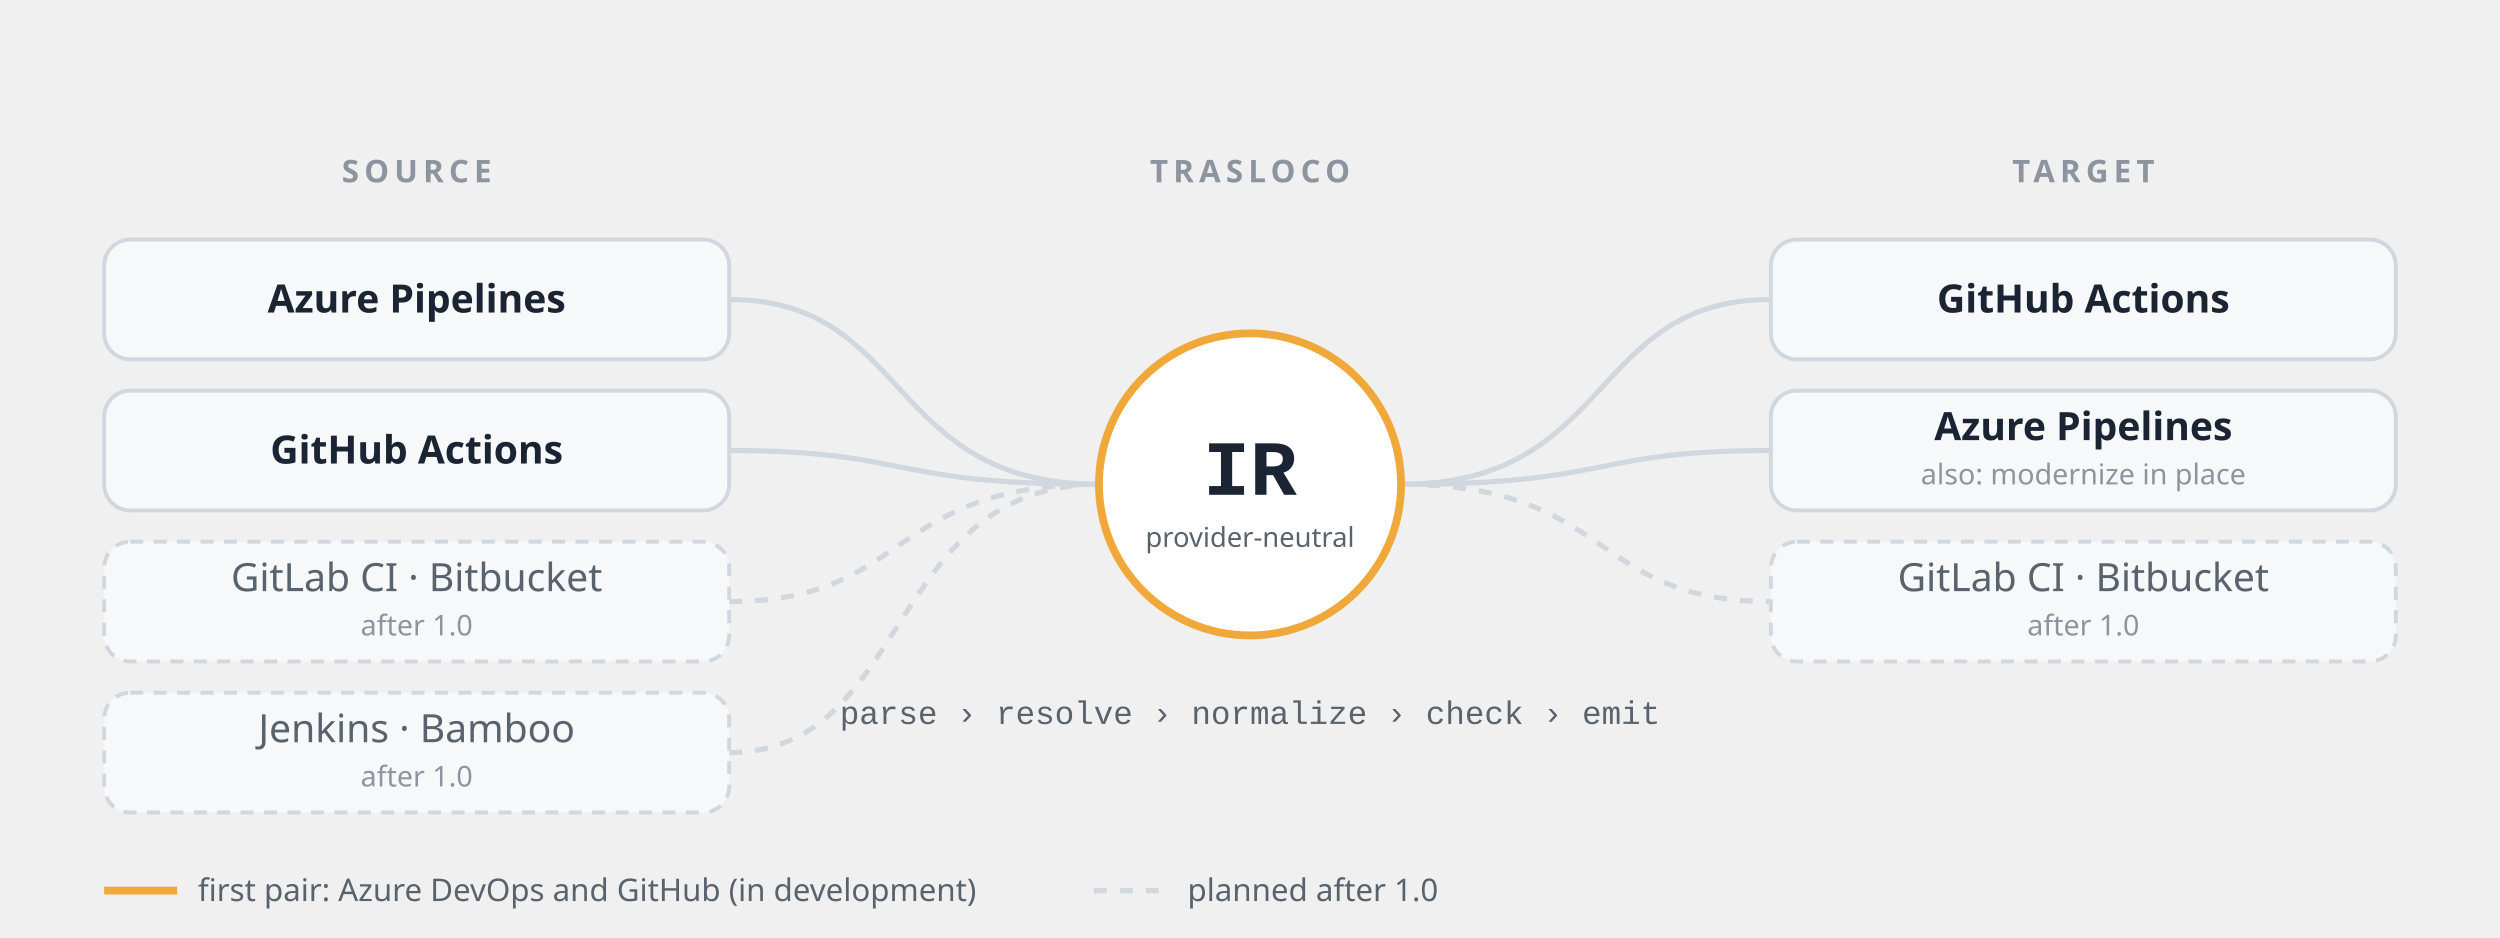
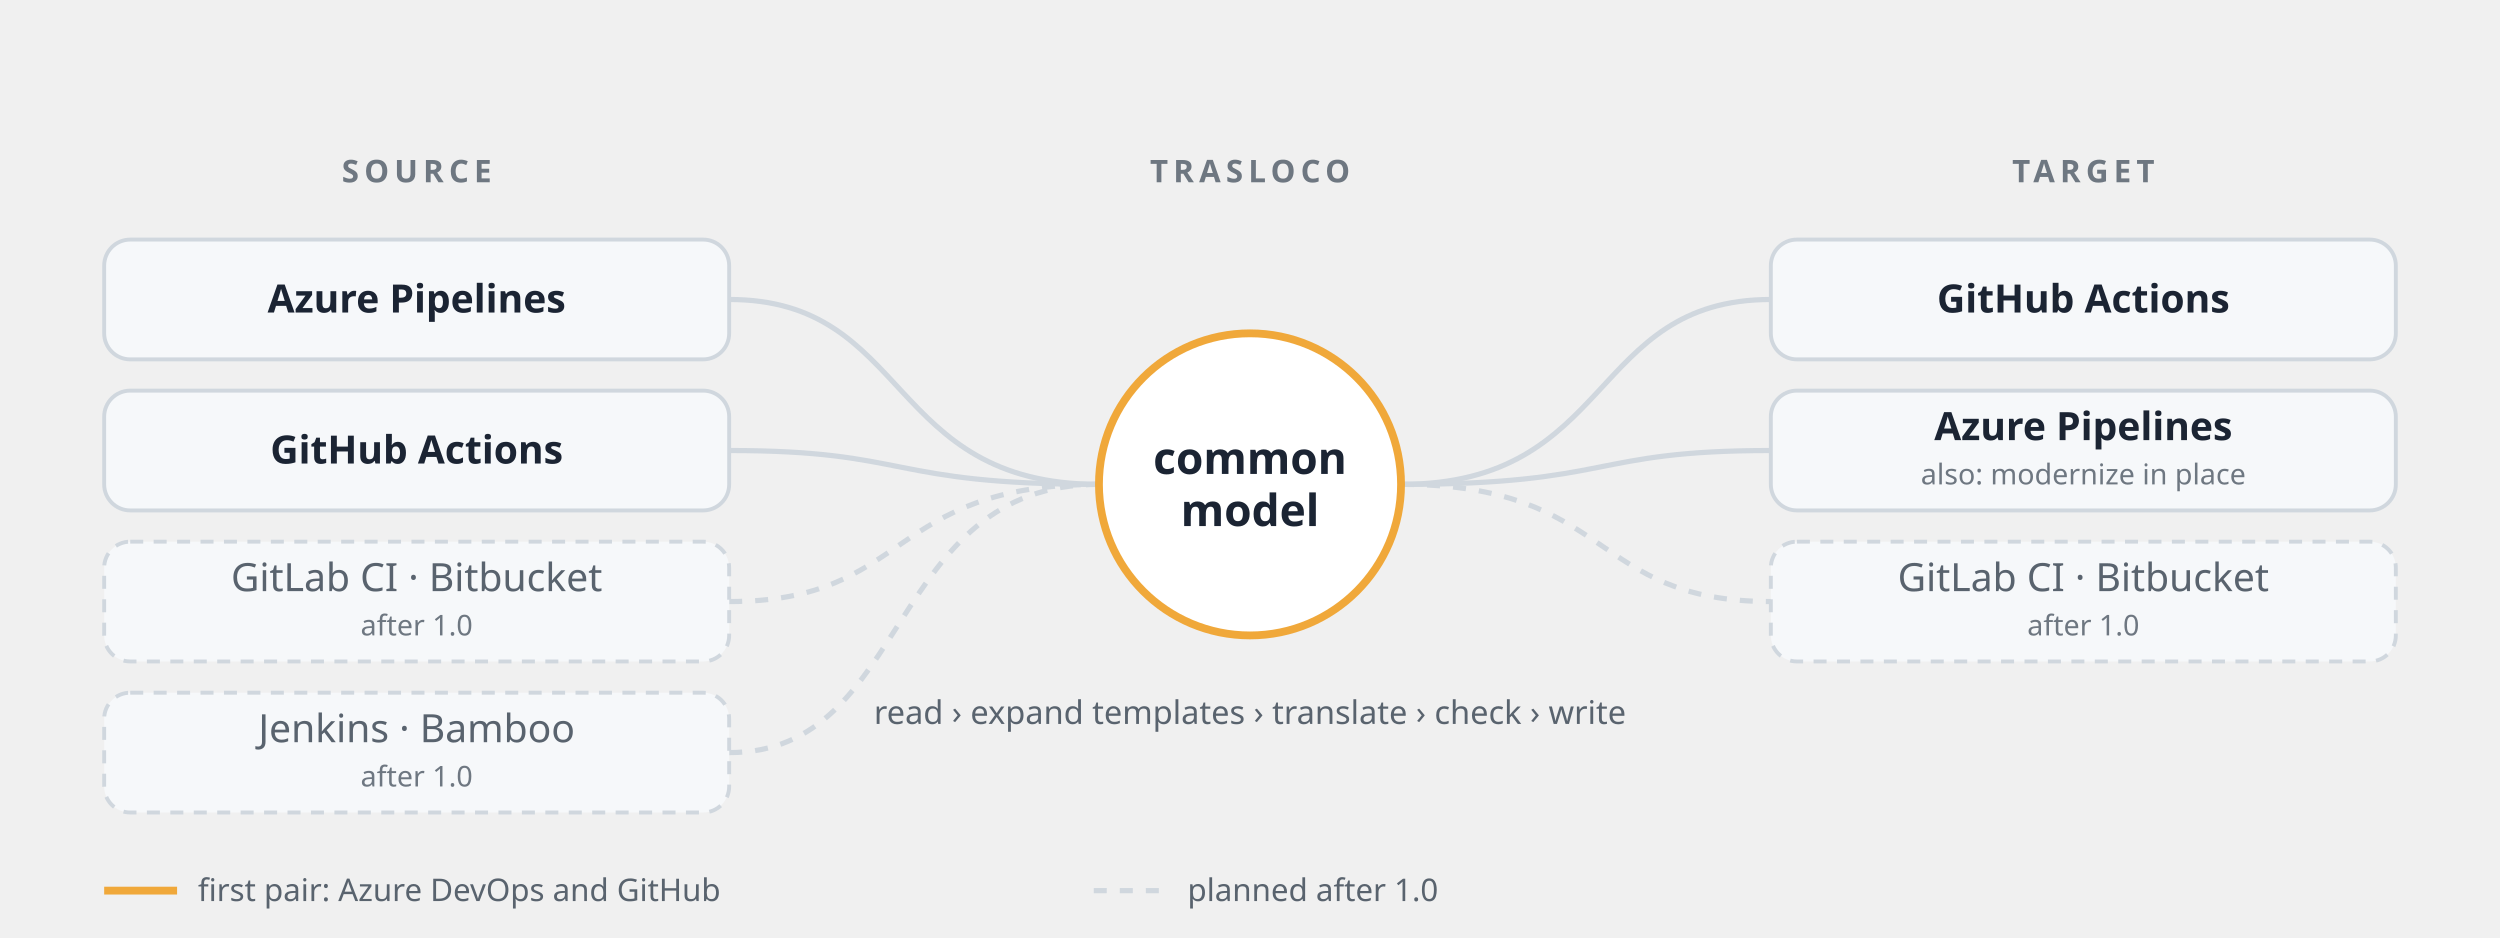
- <svg xmlns="http://www.w3.org/2000/svg" viewBox="0 0 960 360" width="960" height="360" role="img" aria-label="trasloco compiles every source pipeline dialect into one provider-neutral IR and emits every target from it">
+ <svg xmlns="http://www.w3.org/2000/svg" viewBox="0 0 960 360" width="960" height="360" role="img" aria-label="trasloco reads pipelines from any source platform into one common, platform-neutral model and writes them out for any target platform">
  <g font-family="-apple-system,BlinkMacSystemFont,'Segoe UI','Noto Sans',Helvetica,Arial,sans-serif">
-     <text x="160.0" y="70" text-anchor="middle" font-size="12" font-weight="600" letter-spacing="2" fill="#8C959F">SOURCE</text>
-     <text x="800.0" y="70" text-anchor="middle" font-size="12" font-weight="600" letter-spacing="2" fill="#8C959F">TARGET</text>
-     <text x="480" y="70" text-anchor="middle" font-size="12" font-weight="600" letter-spacing="2" fill="#8C959F">TRASLOCO</text>
+     <text x="160.0" y="70" text-anchor="middle" font-size="12" font-weight="600" letter-spacing="2" fill="#6E7781">SOURCE</text>
+     <text x="800.0" y="70" text-anchor="middle" font-size="12" font-weight="600" letter-spacing="2" fill="#6E7781">TARGET</text>
+     <text x="480" y="70" text-anchor="middle" font-size="12" font-weight="600" letter-spacing="2" fill="#6E7781">TRASLOCO</text>
    <path d="M280,115.0 C350,115.0 340,186 422,186" fill="none" stroke="#D0D7DE" stroke-width="2" />
    <path d="M280,173.0 C350,173.0 340,186 422,186" fill="none" stroke="#D0D7DE" stroke-width="2" />
    <path d="M280,231.0 C350,231.0 340,186 422,186" fill="none" stroke="#D0D7DE" stroke-width="2" stroke-dasharray="5 5" />
    <path d="M280,289.0 C350,289.0 340,186 422,186" fill="none" stroke="#D0D7DE" stroke-width="2" stroke-dasharray="5 5" />
    <path d="M538,186 C620,186 610,115.0 680,115.0" fill="none" stroke="#D0D7DE" stroke-width="2" />
    <path d="M538,186 C620,186 610,173.0 680,173.0" fill="none" stroke="#D0D7DE" stroke-width="2" />
    <path d="M538,186 C620,186 610,231.0 680,231.0" fill="none" stroke="#D0D7DE" stroke-width="2" stroke-dasharray="5 5" />
    <circle r="12" fill="#F0A83A" opacity="0">
      <animateMotion dur="3.2s" begin="trip00.begin" path="M280,115.0 C350,115.0 340,186 422,186 L538,186 C620,186 610,115.0 680,115.0" calcMode="spline" keyTimes="0;1" keySplines="0.45 0 0.55 1" />
      <animate attributeName="opacity" values="0;0.22;0.22;0" keyTimes="0;0.08;0.92;1" dur="3.2s" begin="trip00.begin" />
    </circle>
    <circle r="6" fill="#F0A83A" opacity="0">
      <animateMotion dur="3.2s" begin="0.0s;trip00.end+5.8s" id="trip00" path="M280,115.0 C350,115.0 340,186 422,186 L538,186 C620,186 610,115.0 680,115.0" calcMode="spline" keyTimes="0;1" keySplines="0.45 0 0.55 1" />
      <animate attributeName="opacity" values="0;1;1;0" keyTimes="0;0.08;0.92;1" dur="3.2s" begin="trip00.begin" />
    </circle>
    <circle r="12" fill="#F0A83A" opacity="0">
      <animateMotion dur="3.2s" begin="trip11.begin" path="M280,173.0 C350,173.0 340,186 422,186 L538,186 C620,186 610,173.0 680,173.0" calcMode="spline" keyTimes="0;1" keySplines="0.45 0 0.55 1" />
      <animate attributeName="opacity" values="0;0.22;0.22;0" keyTimes="0;0.08;0.92;1" dur="3.2s" begin="trip11.begin" />
    </circle>
    <circle r="6" fill="#F0A83A" opacity="0">
      <animateMotion dur="3.2s" begin="1.5s;trip11.end+5.8s" id="trip11" path="M280,173.0 C350,173.0 340,186 422,186 L538,186 C620,186 610,173.0 680,173.0" calcMode="spline" keyTimes="0;1" keySplines="0.45 0 0.55 1" />
      <animate attributeName="opacity" values="0;1;1;0" keyTimes="0;0.08;0.92;1" dur="3.2s" begin="trip11.begin" />
    </circle>
    <circle r="12" fill="#F0A83A" opacity="0">
      <animateMotion dur="3.2s" begin="trip01.begin" path="M280,115.0 C350,115.0 340,186 422,186 L538,186 C620,186 610,173.0 680,173.0" calcMode="spline" keyTimes="0;1" keySplines="0.45 0 0.55 1" />
      <animate attributeName="opacity" values="0;0.22;0.22;0" keyTimes="0;0.08;0.92;1" dur="3.2s" begin="trip01.begin" />
    </circle>
    <circle r="6" fill="#F0A83A" opacity="0">
      <animateMotion dur="3.2s" begin="3.0s;trip01.end+5.8s" id="trip01" path="M280,115.0 C350,115.0 340,186 422,186 L538,186 C620,186 610,173.0 680,173.0" calcMode="spline" keyTimes="0;1" keySplines="0.45 0 0.55 1" />
      <animate attributeName="opacity" values="0;1;1;0" keyTimes="0;0.08;0.92;1" dur="3.2s" begin="trip01.begin" />
    </circle>
-     <circle r="12" fill="#8C959F" opacity="0">
+     <circle r="12" fill="#6E7781" opacity="0">
      <animateMotion dur="3.2s" begin="trip20.begin" path="M280,231.0 C350,231.0 340,186 422,186 L538,186 C620,186 610,115.0 680,115.0" calcMode="spline" keyTimes="0;1" keySplines="0.45 0 0.55 1" />
      <animate attributeName="opacity" values="0;0.22;0.22;0" keyTimes="0;0.08;0.92;1" dur="3.2s" begin="trip20.begin" />
    </circle>
-     <circle r="6" fill="#8C959F" opacity="0">
+     <circle r="6" fill="#6E7781" opacity="0">
      <animateMotion dur="3.2s" begin="4.5s;trip20.end+5.8s" id="trip20" path="M280,231.0 C350,231.0 340,186 422,186 L538,186 C620,186 610,115.0 680,115.0" calcMode="spline" keyTimes="0;1" keySplines="0.45 0 0.55 1" />
      <animate attributeName="opacity" values="0;1;1;0" keyTimes="0;0.08;0.92;1" dur="3.2s" begin="trip20.begin" />
    </circle>
-     <circle r="12" fill="#8C959F" opacity="0">
+     <circle r="12" fill="#6E7781" opacity="0">
      <animateMotion dur="3.2s" begin="trip12.begin" path="M280,173.0 C350,173.0 340,186 422,186 L538,186 C620,186 610,231.0 680,231.0" calcMode="spline" keyTimes="0;1" keySplines="0.45 0 0.55 1" />
      <animate attributeName="opacity" values="0;0.22;0.22;0" keyTimes="0;0.08;0.92;1" dur="3.2s" begin="trip12.begin" />
    </circle>
-     <circle r="6" fill="#8C959F" opacity="0">
+     <circle r="6" fill="#6E7781" opacity="0">
      <animateMotion dur="3.2s" begin="6.0s;trip12.end+5.8s" id="trip12" path="M280,173.0 C350,173.0 340,186 422,186 L538,186 C620,186 610,231.0 680,231.0" calcMode="spline" keyTimes="0;1" keySplines="0.45 0 0.55 1" />
      <animate attributeName="opacity" values="0;1;1;0" keyTimes="0;0.08;0.92;1" dur="3.2s" begin="trip12.begin" />
    </circle>
-     <circle r="12" fill="#8C959F" opacity="0">
+     <circle r="12" fill="#6E7781" opacity="0">
      <animateMotion dur="3.2s" begin="trip31.begin" path="M280,289.0 C350,289.0 340,186 422,186 L538,186 C620,186 610,173.0 680,173.0" calcMode="spline" keyTimes="0;1" keySplines="0.45 0 0.55 1" />
      <animate attributeName="opacity" values="0;0.22;0.22;0" keyTimes="0;0.08;0.92;1" dur="3.2s" begin="trip31.begin" />
    </circle>
-     <circle r="6" fill="#8C959F" opacity="0">
+     <circle r="6" fill="#6E7781" opacity="0">
      <animateMotion dur="3.2s" begin="7.5s;trip31.end+5.8s" id="trip31" path="M280,289.0 C350,289.0 340,186 422,186 L538,186 C620,186 610,173.0 680,173.0" calcMode="spline" keyTimes="0;1" keySplines="0.45 0 0.55 1" />
      <animate attributeName="opacity" values="0;1;1;0" keyTimes="0;0.08;0.92;1" dur="3.2s" begin="trip31.begin" />
    </circle>
    <circle cx="480" cy="186" r="58" fill="none" stroke="#F0A83A" stroke-width="2" opacity="0">
      <animate attributeName="r" values="58;84" dur="3s" repeatCount="indefinite" />
      <animate attributeName="opacity" values="0.55;0" dur="3s" repeatCount="indefinite" />
    </circle>
    <circle cx="480" cy="186" r="58" fill="#FFFFFF" stroke="#F0A83A" stroke-width="3" />
-     <text x="480" y="190" text-anchor="middle" font-size="30" font-weight="700" fill="#1B2433" font-family="ui-monospace,SFMono-Regular,'SF Mono',Menlo,Consolas,'Liberation Mono',monospace">IR</text>
-     <text x="480" y="210" text-anchor="middle" font-size="10.5" fill="#59636E">provider-neutral</text>
-     <text x="480" y="278" text-anchor="middle" font-size="12.5" fill="#59636E" font-family="ui-monospace,SFMono-Regular,'SF Mono',Menlo,Consolas,'Liberation Mono',monospace">parse › resolve › normalize › check › emit</text>
+     <text x="480" y="182" text-anchor="middle" font-size="17" font-weight="700" fill="#1B2433">common</text>
+     <text x="480" y="202" text-anchor="middle" font-size="17" font-weight="700" fill="#1B2433">model</text>
+     <text x="480" y="278" text-anchor="middle" font-size="12.5" fill="#59636E">read › expand templates › translate › check › write</text>
    <rect x="40" y="92" width="240" height="46" rx="10" fill="#F6F8FA" stroke="#D0D7DE" stroke-width="1.5">
      <animate attributeName="stroke" values="#F0A83A;#F0A83A;#D0D7DE" keyTimes="0;0.5;1" dur="1.2s" begin="trip00.begin" />
      <animate attributeName="stroke-width" values="2.5;2.5;1.5" keyTimes="0;0.5;1" dur="1.2s" begin="trip00.begin" />
      <animate attributeName="stroke" values="#F0A83A;#F0A83A;#D0D7DE" keyTimes="0;0.5;1" dur="1.2s" begin="trip01.begin" />
      <animate attributeName="stroke-width" values="2.5;2.5;1.5" keyTimes="0;0.5;1" dur="1.2s" begin="trip01.begin" />
    </rect>
    <text x="160.0" y="120.0" text-anchor="middle" font-size="15" font-weight="600" fill="#1B2433">Azure Pipelines</text>
    <rect x="40" y="150" width="240" height="46" rx="10" fill="#F6F8FA" stroke="#D0D7DE" stroke-width="1.5">
      <animate attributeName="stroke" values="#F0A83A;#F0A83A;#D0D7DE" keyTimes="0;0.5;1" dur="1.2s" begin="trip11.begin" />
      <animate attributeName="stroke-width" values="2.5;2.5;1.5" keyTimes="0;0.5;1" dur="1.2s" begin="trip11.begin" />
-       <animate attributeName="stroke" values="#8C959F;#8C959F;#D0D7DE" keyTimes="0;0.5;1" dur="1.2s" begin="trip12.begin" />
+       <animate attributeName="stroke" values="#6E7781;#6E7781;#D0D7DE" keyTimes="0;0.5;1" dur="1.2s" begin="trip12.begin" />
      <animate attributeName="stroke-width" values="2.5;2.5;1.5" keyTimes="0;0.5;1" dur="1.2s" begin="trip12.begin" />
    </rect>
    <text x="160.0" y="178.0" text-anchor="middle" font-size="15" font-weight="600" fill="#1B2433">GitHub Actions</text>
    <rect x="40" y="208" width="240" height="46" rx="10" fill="#F6F8FA" stroke="#D0D7DE" stroke-width="1.5" stroke-dasharray="5 4">
-       <animate attributeName="stroke" values="#8C959F;#8C959F;#D0D7DE" keyTimes="0;0.5;1" dur="1.2s" begin="trip20.begin" />
+       <animate attributeName="stroke" values="#6E7781;#6E7781;#D0D7DE" keyTimes="0;0.5;1" dur="1.2s" begin="trip20.begin" />
      <animate attributeName="stroke-width" values="2.5;2.5;1.5" keyTimes="0;0.5;1" dur="1.2s" begin="trip20.begin" />
    </rect>
    <text x="160.0" y="227.0" text-anchor="middle" font-size="15" font-weight="500" fill="#59636E">GitLab CI  ·  Bitbucket</text>
-     <text x="160.0" y="244.0" text-anchor="middle" font-size="11" fill="#8C959F">after 1.0</text>
+     <text x="160.0" y="244.0" text-anchor="middle" font-size="11" fill="#6E7781">after 1.0</text>
    <rect x="40" y="266" width="240" height="46" rx="10" fill="#F6F8FA" stroke="#D0D7DE" stroke-width="1.5" stroke-dasharray="5 4">
-       <animate attributeName="stroke" values="#8C959F;#8C959F;#D0D7DE" keyTimes="0;0.5;1" dur="1.2s" begin="trip31.begin" />
+       <animate attributeName="stroke" values="#6E7781;#6E7781;#D0D7DE" keyTimes="0;0.5;1" dur="1.2s" begin="trip31.begin" />
      <animate attributeName="stroke-width" values="2.5;2.5;1.5" keyTimes="0;0.5;1" dur="1.2s" begin="trip31.begin" />
    </rect>
    <text x="160.0" y="285.0" text-anchor="middle" font-size="15" font-weight="500" fill="#59636E">Jenkins  ·  Bamboo</text>
-     <text x="160.0" y="302.0" text-anchor="middle" font-size="11" fill="#8C959F">after 1.0</text>
+     <text x="160.0" y="302.0" text-anchor="middle" font-size="11" fill="#6E7781">after 1.0</text>
    <rect x="680" y="92" width="240" height="46" rx="10" fill="#F6F8FA" stroke="#D0D7DE" stroke-width="1.5">
      <animate attributeName="stroke" values="#F0A83A;#F0A83A;#D0D7DE" keyTimes="0;0.5;1" dur="1.2s" begin="trip00.end" />
      <animate attributeName="stroke-width" values="2.5;2.5;1.5" keyTimes="0;0.5;1" dur="1.2s" begin="trip00.end" />
-       <animate attributeName="stroke" values="#8C959F;#8C959F;#D0D7DE" keyTimes="0;0.5;1" dur="1.2s" begin="trip20.end" />
+       <animate attributeName="stroke" values="#6E7781;#6E7781;#D0D7DE" keyTimes="0;0.5;1" dur="1.2s" begin="trip20.end" />
      <animate attributeName="stroke-width" values="2.5;2.5;1.5" keyTimes="0;0.5;1" dur="1.2s" begin="trip20.end" />
    </rect>
    <text x="800.0" y="120.0" text-anchor="middle" font-size="15" font-weight="600" fill="#1B2433">GitHub Actions</text>
    <rect x="680" y="150" width="240" height="46" rx="10" fill="#F6F8FA" stroke="#D0D7DE" stroke-width="1.5">
      <animate attributeName="stroke" values="#F0A83A;#F0A83A;#D0D7DE" keyTimes="0;0.5;1" dur="1.2s" begin="trip11.end" />
      <animate attributeName="stroke-width" values="2.5;2.5;1.5" keyTimes="0;0.5;1" dur="1.2s" begin="trip11.end" />
      <animate attributeName="stroke" values="#F0A83A;#F0A83A;#D0D7DE" keyTimes="0;0.5;1" dur="1.2s" begin="trip01.end" />
      <animate attributeName="stroke-width" values="2.5;2.5;1.5" keyTimes="0;0.5;1" dur="1.2s" begin="trip01.end" />
-       <animate attributeName="stroke" values="#8C959F;#8C959F;#D0D7DE" keyTimes="0;0.5;1" dur="1.2s" begin="trip31.end" />
+       <animate attributeName="stroke" values="#6E7781;#6E7781;#D0D7DE" keyTimes="0;0.5;1" dur="1.2s" begin="trip31.end" />
      <animate attributeName="stroke-width" values="2.5;2.5;1.5" keyTimes="0;0.5;1" dur="1.2s" begin="trip31.end" />
    </rect>
    <text x="800.0" y="169.0" text-anchor="middle" font-size="15" font-weight="600" fill="#1B2433">Azure Pipelines</text>
-     <text x="800.0" y="186.0" text-anchor="middle" font-size="11" fill="#8C959F">also: modernize in place</text>
+     <text x="800.0" y="186.0" text-anchor="middle" font-size="11" fill="#6E7781">also: modernize in place</text>
    <rect x="680" y="208" width="240" height="46" rx="10" fill="#F6F8FA" stroke="#D0D7DE" stroke-width="1.5" stroke-dasharray="5 4">
-       <animate attributeName="stroke" values="#8C959F;#8C959F;#D0D7DE" keyTimes="0;0.5;1" dur="1.2s" begin="trip12.end" />
+       <animate attributeName="stroke" values="#6E7781;#6E7781;#D0D7DE" keyTimes="0;0.5;1" dur="1.2s" begin="trip12.end" />
      <animate attributeName="stroke-width" values="2.5;2.5;1.5" keyTimes="0;0.5;1" dur="1.2s" begin="trip12.end" />
    </rect>
    <text x="800.0" y="227.0" text-anchor="middle" font-size="15" font-weight="500" fill="#59636E">GitLab CI  ·  Bitbucket</text>
-     <text x="800.0" y="244.0" text-anchor="middle" font-size="11" fill="#8C959F">after 1.0</text>
+     <text x="800.0" y="244.0" text-anchor="middle" font-size="11" fill="#6E7781">after 1.0</text>
    <line x1="40" y1="342" x2="68" y2="342" stroke="#F0A83A" stroke-width="3" />
-     <text x="76" y="346" font-size="12" fill="#59636E">first pair: Azure DevOps and GitHub (in development)</text>
+     <text x="76" y="346" font-size="12" fill="#59636E">first pair: Azure DevOps and GitHub</text>
    <line x1="420" y1="342" x2="448" y2="342" stroke="#D0D7DE" stroke-width="2" stroke-dasharray="5 5" />
    <text x="456" y="346" font-size="12" fill="#59636E">planned after 1.0</text>
  </g>
</svg>
